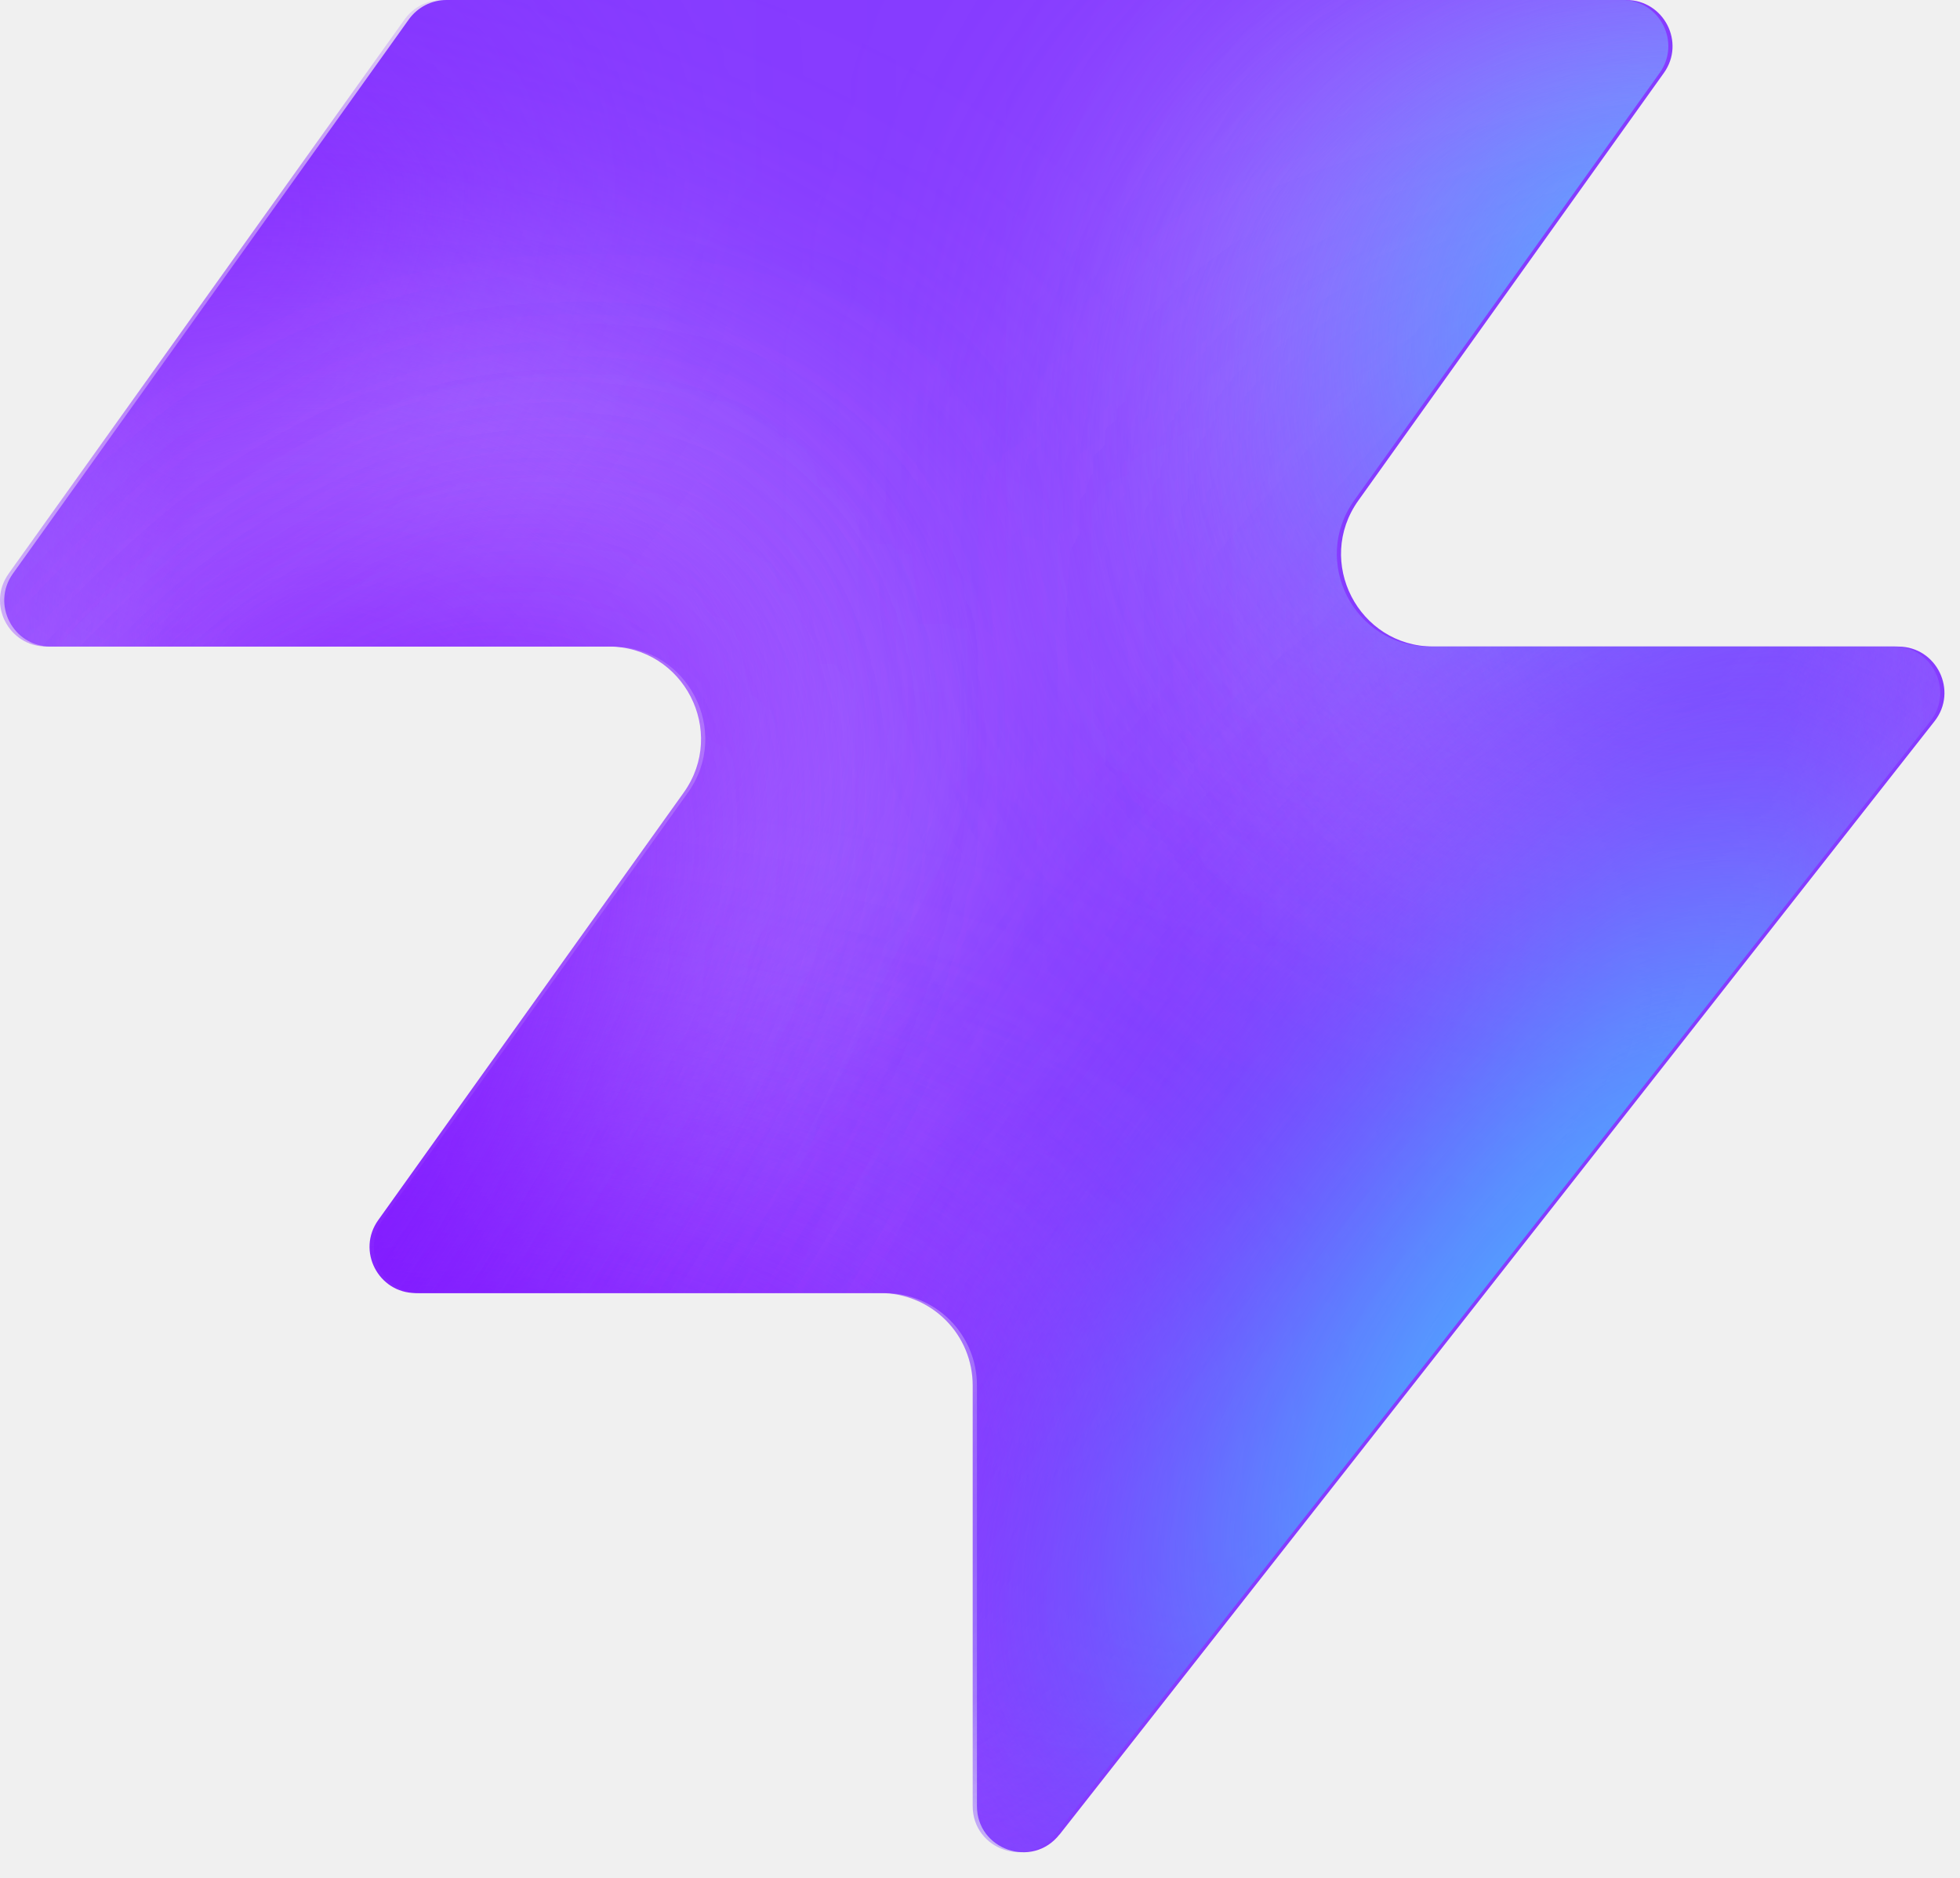
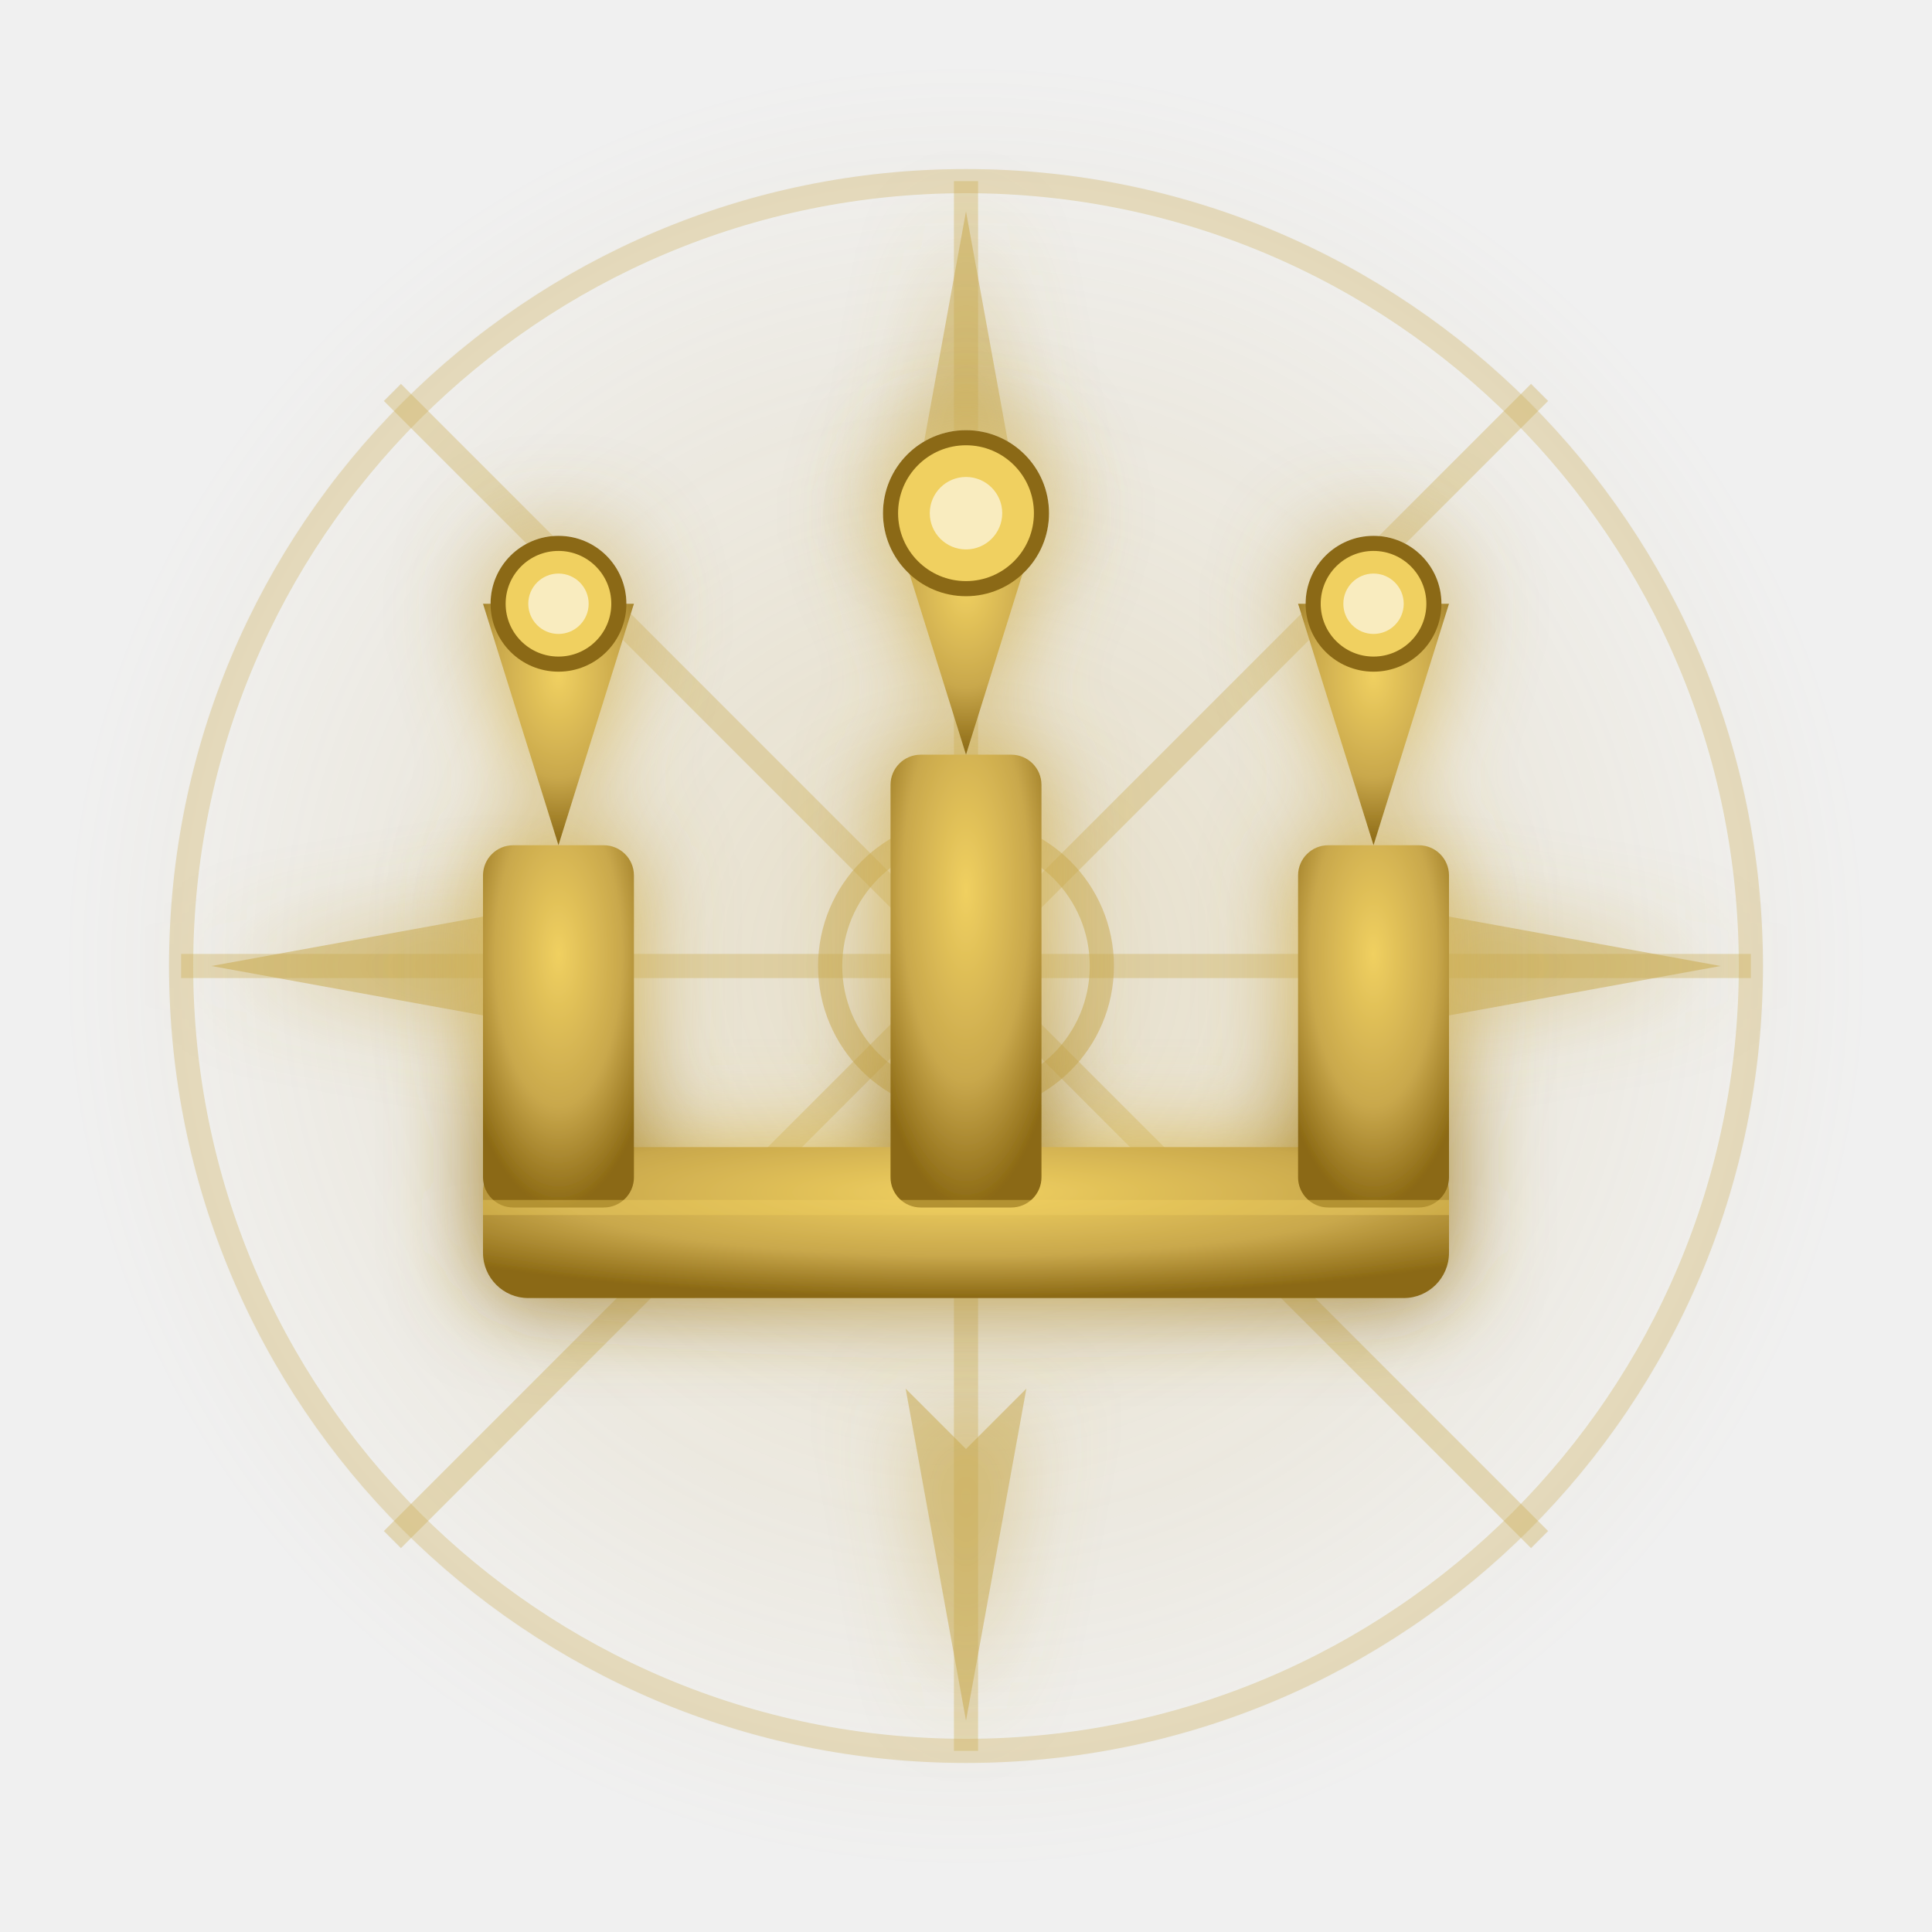
- <svg xmlns="http://www.w3.org/2000/svg" width="48" height="46" fill="none" viewBox="0 0 48 46">
-   <path fill="#863bff" d="M25.946 44.938c-.664.845-2.021.375-2.021-.698V33.937a2.26 2.26 0 0 0-2.262-2.262H10.287c-.92 0-1.456-1.04-.92-1.788l7.48-10.471c1.07-1.497 0-3.578-1.842-3.578H1.237c-.92 0-1.456-1.04-.92-1.788L10.013.474c.214-.297.556-.474.92-.474h28.894c.92 0 1.456 1.04.92 1.788l-7.48 10.471c-1.07 1.498 0 3.579 1.842 3.579h11.377c.943 0 1.473 1.088.89 1.83L25.947 44.94z" style="fill:#863bff;fill:color(display-p3 .525 .23 1);fill-opacity:1" />
-   <mask id="a" width="48" height="46" x="0" y="0" maskUnits="userSpaceOnUse" style="mask-type:alpha">
-     <path fill="#000" d="M25.842 44.938c-.664.844-2.021.375-2.021-.698V33.937a2.26 2.26 0 0 0-2.262-2.262H10.183c-.92 0-1.456-1.04-.92-1.788l7.48-10.471c1.07-1.498 0-3.579-1.842-3.579H1.133c-.92 0-1.456-1.04-.92-1.787L9.91.473c.214-.297.556-.474.92-.474h28.894c.92 0 1.456 1.04.92 1.788l-7.48 10.471c-1.07 1.498 0 3.578 1.842 3.578h11.377c.943 0 1.473 1.088.89 1.832L25.843 44.94z" style="fill:#000;fill-opacity:1" />
-   </mask>
-   <g mask="url(#a)">
-     <g filter="url(#b)">
-       <ellipse cx="5.508" cy="14.704" fill="#ede6ff" rx="5.508" ry="14.704" style="fill:#ede6ff;fill:color(display-p3 .927 .903 1);fill-opacity:1" transform="matrix(.00324 1 1 -.00324 -4.47 31.516)" />
-     </g>
-     <g filter="url(#c)">
-       <ellipse cx="10.399" cy="29.851" fill="#ede6ff" rx="10.399" ry="29.851" style="fill:#ede6ff;fill:color(display-p3 .927 .903 1);fill-opacity:1" transform="matrix(.00324 1 1 -.00324 -39.328 7.883)" />
-     </g>
-     <g filter="url(#d)">
-       <ellipse cx="5.508" cy="30.487" fill="#7e14ff" rx="5.508" ry="30.487" style="fill:#7e14ff;fill:color(display-p3 .492 .077 1);fill-opacity:1" transform="rotate(89.814 -25.913 -14.639)scale(1 -1)" />
-     </g>
-     <g filter="url(#e)">
-       <ellipse cx="5.508" cy="30.599" fill="#7e14ff" rx="5.508" ry="30.599" style="fill:#7e14ff;fill:color(display-p3 .492 .077 1);fill-opacity:1" transform="rotate(89.814 -32.644 -3.334)scale(1 -1)" />
-     </g>
-     <g filter="url(#f)">
-       <ellipse cx="5.508" cy="30.599" fill="#7e14ff" rx="5.508" ry="30.599" style="fill:#7e14ff;fill:color(display-p3 .492 .077 1);fill-opacity:1" transform="matrix(.00324 1 1 -.00324 -34.34 30.47)" />
-     </g>
-     <g filter="url(#g)">
-       <ellipse cx="14.072" cy="22.078" fill="#ede6ff" rx="14.072" ry="22.078" style="fill:#ede6ff;fill:color(display-p3 .927 .903 1);fill-opacity:1" transform="rotate(93.35 24.506 48.493)scale(-1 1)" />
-     </g>
-     <g filter="url(#h)">
-       <ellipse cx="3.47" cy="21.501" fill="#7e14ff" rx="3.47" ry="21.501" style="fill:#7e14ff;fill:color(display-p3 .492 .077 1);fill-opacity:1" transform="rotate(89.009 28.708 47.59)scale(-1 1)" />
-     </g>
-     <g filter="url(#i)">
-       <ellipse cx="3.47" cy="21.501" fill="#7e14ff" rx="3.47" ry="21.501" style="fill:#7e14ff;fill:color(display-p3 .492 .077 1);fill-opacity:1" transform="rotate(89.009 28.708 47.59)scale(-1 1)" />
-     </g>
-     <g filter="url(#j)">
-       <ellipse cx=".387" cy="8.972" fill="#7e14ff" rx="4.407" ry="29.108" style="fill:#7e14ff;fill:color(display-p3 .492 .077 1);fill-opacity:1" transform="rotate(39.51 .387 8.972)" />
-     </g>
-     <g filter="url(#k)">
-       <ellipse cx="47.523" cy="-6.092" fill="#7e14ff" rx="4.407" ry="29.108" style="fill:#7e14ff;fill:color(display-p3 .492 .077 1);fill-opacity:1" transform="rotate(37.892 47.523 -6.092)" />
-     </g>
-     <g filter="url(#l)">
-       <ellipse cx="41.412" cy="6.333" fill="#47bfff" rx="5.971" ry="9.665" style="fill:#47bfff;fill:color(display-p3 .28 .748 1);fill-opacity:1" transform="rotate(37.892 41.412 6.333)" />
-     </g>
-     <g filter="url(#m)">
-       <ellipse cx="-1.879" cy="38.332" fill="#7e14ff" rx="4.407" ry="29.108" style="fill:#7e14ff;fill:color(display-p3 .492 .077 1);fill-opacity:1" transform="rotate(37.892 -1.88 38.332)" />
-     </g>
-     <g filter="url(#n)">
-       <ellipse cx="-1.879" cy="38.332" fill="#7e14ff" rx="4.407" ry="29.108" style="fill:#7e14ff;fill:color(display-p3 .492 .077 1);fill-opacity:1" transform="rotate(37.892 -1.88 38.332)" />
-     </g>
-     <g filter="url(#o)">
-       <ellipse cx="35.651" cy="29.907" fill="#7e14ff" rx="4.407" ry="29.108" style="fill:#7e14ff;fill:color(display-p3 .492 .077 1);fill-opacity:1" transform="rotate(37.892 35.651 29.907)" />
-     </g>
-     <g filter="url(#p)">
-       <ellipse cx="38.418" cy="32.4" fill="#47bfff" rx="5.971" ry="15.297" style="fill:#47bfff;fill:color(display-p3 .28 .748 1);fill-opacity:1" transform="rotate(37.892 38.418 32.4)" />
-     </g>
-   </g>
+ <svg xmlns="http://www.w3.org/2000/svg" viewBox="0 0 64 64" fill="none">
  <defs>
-     <filter id="b" width="60.045" height="41.654" x="-19.77" y="16.149" color-interpolation-filters="sRGB" filterUnits="userSpaceOnUse">
-       <feFlood flood-opacity="0" result="BackgroundImageFix" />
-       <feBlend in="SourceGraphic" in2="BackgroundImageFix" result="shape" />
-       <feGaussianBlur result="effect1_foregroundBlur_2002_17158" stdDeviation="7.659" />
-     </filter>
-     <filter id="c" width="90.34" height="51.437" x="-54.613" y="-7.533" color-interpolation-filters="sRGB" filterUnits="userSpaceOnUse">
-       <feFlood flood-opacity="0" result="BackgroundImageFix" />
-       <feBlend in="SourceGraphic" in2="BackgroundImageFix" result="shape" />
-       <feGaussianBlur result="effect1_foregroundBlur_2002_17158" stdDeviation="7.659" />
-     </filter>
-     <filter id="d" width="79.355" height="29.4" x="-49.64" y="2.03" color-interpolation-filters="sRGB" filterUnits="userSpaceOnUse">
-       <feFlood flood-opacity="0" result="BackgroundImageFix" />
-       <feBlend in="SourceGraphic" in2="BackgroundImageFix" result="shape" />
-       <feGaussianBlur result="effect1_foregroundBlur_2002_17158" stdDeviation="4.596" />
-     </filter>
-     <filter id="e" width="79.579" height="29.4" x="-45.045" y="20.029" color-interpolation-filters="sRGB" filterUnits="userSpaceOnUse">
-       <feFlood flood-opacity="0" result="BackgroundImageFix" />
-       <feBlend in="SourceGraphic" in2="BackgroundImageFix" result="shape" />
-       <feGaussianBlur result="effect1_foregroundBlur_2002_17158" stdDeviation="4.596" />
-     </filter>
-     <filter id="f" width="79.579" height="29.4" x="-43.513" y="21.178" color-interpolation-filters="sRGB" filterUnits="userSpaceOnUse">
-       <feFlood flood-opacity="0" result="BackgroundImageFix" />
-       <feBlend in="SourceGraphic" in2="BackgroundImageFix" result="shape" />
-       <feGaussianBlur result="effect1_foregroundBlur_2002_17158" stdDeviation="4.596" />
-     </filter>
-     <filter id="g" width="74.749" height="58.852" x="15.756" y="-17.901" color-interpolation-filters="sRGB" filterUnits="userSpaceOnUse">
-       <feFlood flood-opacity="0" result="BackgroundImageFix" />
-       <feBlend in="SourceGraphic" in2="BackgroundImageFix" result="shape" />
-       <feGaussianBlur result="effect1_foregroundBlur_2002_17158" stdDeviation="7.659" />
-     </filter>
-     <filter id="h" width="61.377" height="25.362" x="23.548" y="2.284" color-interpolation-filters="sRGB" filterUnits="userSpaceOnUse">
-       <feFlood flood-opacity="0" result="BackgroundImageFix" />
-       <feBlend in="SourceGraphic" in2="BackgroundImageFix" result="shape" />
-       <feGaussianBlur result="effect1_foregroundBlur_2002_17158" stdDeviation="4.596" />
-     </filter>
-     <filter id="i" width="61.377" height="25.362" x="23.548" y="2.284" color-interpolation-filters="sRGB" filterUnits="userSpaceOnUse">
-       <feFlood flood-opacity="0" result="BackgroundImageFix" />
-       <feBlend in="SourceGraphic" in2="BackgroundImageFix" result="shape" />
-       <feGaussianBlur result="effect1_foregroundBlur_2002_17158" stdDeviation="4.596" />
-     </filter>
-     <filter id="j" width="56.045" height="63.649" x="-27.636" y="-22.853" color-interpolation-filters="sRGB" filterUnits="userSpaceOnUse">
-       <feFlood flood-opacity="0" result="BackgroundImageFix" />
-       <feBlend in="SourceGraphic" in2="BackgroundImageFix" result="shape" />
-       <feGaussianBlur result="effect1_foregroundBlur_2002_17158" stdDeviation="4.596" />
-     </filter>
-     <filter id="k" width="54.814" height="64.646" x="20.116" y="-38.415" color-interpolation-filters="sRGB" filterUnits="userSpaceOnUse">
-       <feFlood flood-opacity="0" result="BackgroundImageFix" />
-       <feBlend in="SourceGraphic" in2="BackgroundImageFix" result="shape" />
-       <feGaussianBlur result="effect1_foregroundBlur_2002_17158" stdDeviation="4.596" />
-     </filter>
-     <filter id="l" width="33.541" height="35.313" x="24.641" y="-11.323" color-interpolation-filters="sRGB" filterUnits="userSpaceOnUse">
-       <feFlood flood-opacity="0" result="BackgroundImageFix" />
-       <feBlend in="SourceGraphic" in2="BackgroundImageFix" result="shape" />
-       <feGaussianBlur result="effect1_foregroundBlur_2002_17158" stdDeviation="4.596" />
-     </filter>
-     <filter id="m" width="54.814" height="64.646" x="-29.286" y="6.009" color-interpolation-filters="sRGB" filterUnits="userSpaceOnUse">
-       <feFlood flood-opacity="0" result="BackgroundImageFix" />
-       <feBlend in="SourceGraphic" in2="BackgroundImageFix" result="shape" />
-       <feGaussianBlur result="effect1_foregroundBlur_2002_17158" stdDeviation="4.596" />
-     </filter>
-     <filter id="n" width="54.814" height="64.646" x="-29.286" y="6.009" color-interpolation-filters="sRGB" filterUnits="userSpaceOnUse">
-       <feFlood flood-opacity="0" result="BackgroundImageFix" />
-       <feBlend in="SourceGraphic" in2="BackgroundImageFix" result="shape" />
-       <feGaussianBlur result="effect1_foregroundBlur_2002_17158" stdDeviation="4.596" />
-     </filter>
-     <filter id="o" width="54.814" height="64.646" x="8.244" y="-2.416" color-interpolation-filters="sRGB" filterUnits="userSpaceOnUse">
-       <feFlood flood-opacity="0" result="BackgroundImageFix" />
-       <feBlend in="SourceGraphic" in2="BackgroundImageFix" result="shape" />
-       <feGaussianBlur result="effect1_foregroundBlur_2002_17158" stdDeviation="4.596" />
-     </filter>
-     <filter id="p" width="39.409" height="43.623" x="18.713" y="10.588" color-interpolation-filters="sRGB" filterUnits="userSpaceOnUse">
-       <feFlood flood-opacity="0" result="BackgroundImageFix" />
-       <feBlend in="SourceGraphic" in2="BackgroundImageFix" result="shape" />
-       <feGaussianBlur result="effect1_foregroundBlur_2002_17158" stdDeviation="4.596" />
+     <radialGradient id="glow" cx="50%" cy="50%" r="50%">
+       <stop offset="0%" stop-color="#C9A84C" stop-opacity="0.25" />
+       <stop offset="100%" stop-color="#C9A84C" stop-opacity="0" />
+     </radialGradient>
+     <radialGradient id="crownGrad" cx="50%" cy="30%" r="70%">
+       <stop offset="0%" stop-color="#F0D060" />
+       <stop offset="60%" stop-color="#C9A84C" />
+       <stop offset="100%" stop-color="#8B6914" />
+     </radialGradient>
+     <filter id="goldGlow" x="-30%" y="-30%" width="160%" height="160%">
+       <feGaussianBlur stdDeviation="1.5" result="blur" />
+       <feMerge>
+         <feMergeNode in="blur" />
+         <feMergeNode in="SourceGraphic" />
+       </feMerge>
    </filter>
  </defs>
+   <circle cx="32" cy="32" r="30" fill="url(#glow)" />
+   <g stroke="#C9A84C" stroke-opacity="0.35" stroke-width="0.8">
+     <line x1="32" y1="6" x2="32" y2="58" />
+     <line x1="6" y1="32" x2="58" y2="32" />
+     <line x1="13" y1="13" x2="51" y2="51" />
+     <line x1="51" y1="13" x2="13" y2="51" />
+   </g>
+   <circle cx="32" cy="32" r="26" stroke="#C9A84C" stroke-opacity="0.3" stroke-width="0.8" fill="none" />
+   <g fill="#C9A84C" fill-opacity="0.5" filter="url(#goldGlow)">
+     <polygon points="32,7 30,18 32,16 34,18" />
+     <polygon points="32,57 30,46 32,48 34,46" />
+     <polygon points="57,32 46,30 48,32 46,34" />
+     <polygon points="7,32 18,30 16,32 18,34" />
+   </g>
+   <circle cx="32" cy="32" r="4.5" stroke="#C9A84C" stroke-opacity="0.5" stroke-width="0.8" fill="none" />
+   <g filter="url(#goldGlow)">
+     <rect x="16" y="38" width="32" height="5" rx="1.5" fill="url(#crownGrad)" />
+     <rect x="16" y="28" width="5" height="12" rx="1" fill="url(#crownGrad)" />
+     <rect x="43" y="28" width="5" height="12" rx="1" fill="url(#crownGrad)" />
+     <rect x="29.5" y="25" width="5" height="15" rx="1" fill="url(#crownGrad)" />
+     <polygon points="18.5,28 16,20 21,20" fill="url(#crownGrad)" />
+     <polygon points="45.5,28 43,20 48,20" fill="url(#crownGrad)" />
+     <polygon points="32,25 29.5,17 34.5,17" fill="url(#crownGrad)" />
+     <circle cx="18.5" cy="20" r="2" fill="#F0D060" stroke="#8B6914" stroke-width="0.5" />
+     <circle cx="32" cy="17" r="2.5" fill="#F0D060" stroke="#8B6914" stroke-width="0.5" />
+     <circle cx="45.5" cy="20" r="2" fill="#F0D060" stroke="#8B6914" stroke-width="0.5" />
+     <circle cx="18.5" cy="20" r="1" fill="#fff" fill-opacity="0.6" />
+     <circle cx="32" cy="17" r="1.2" fill="#fff" fill-opacity="0.6" />
+     <circle cx="45.5" cy="20" r="1" fill="#fff" fill-opacity="0.6" />
+     <line x1="16" y1="40" x2="48" y2="40" stroke="#F0D060" stroke-opacity="0.4" stroke-width="0.5" />
+   </g>
</svg>
